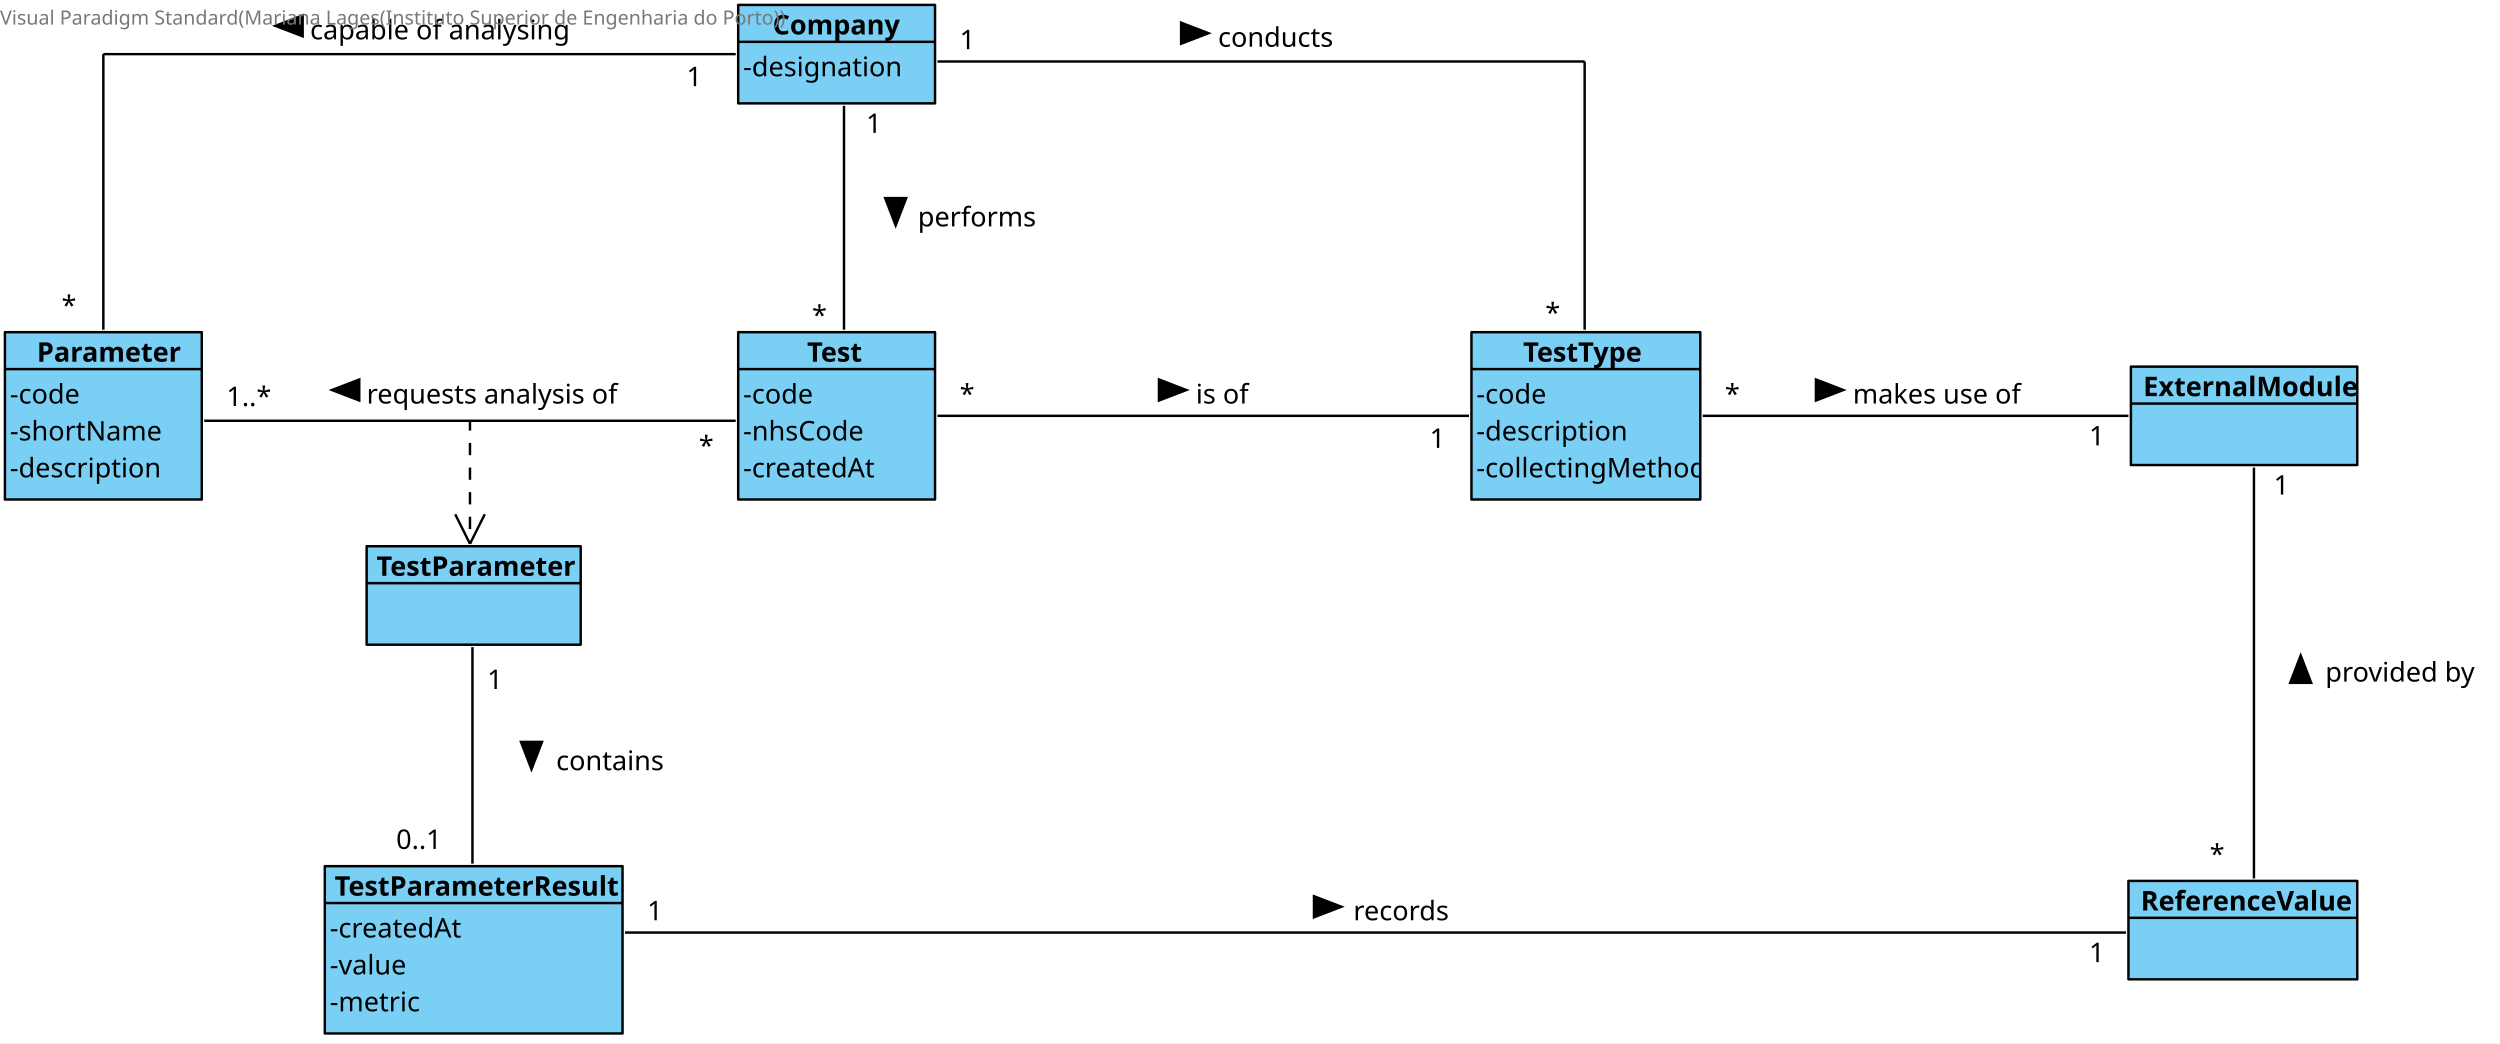
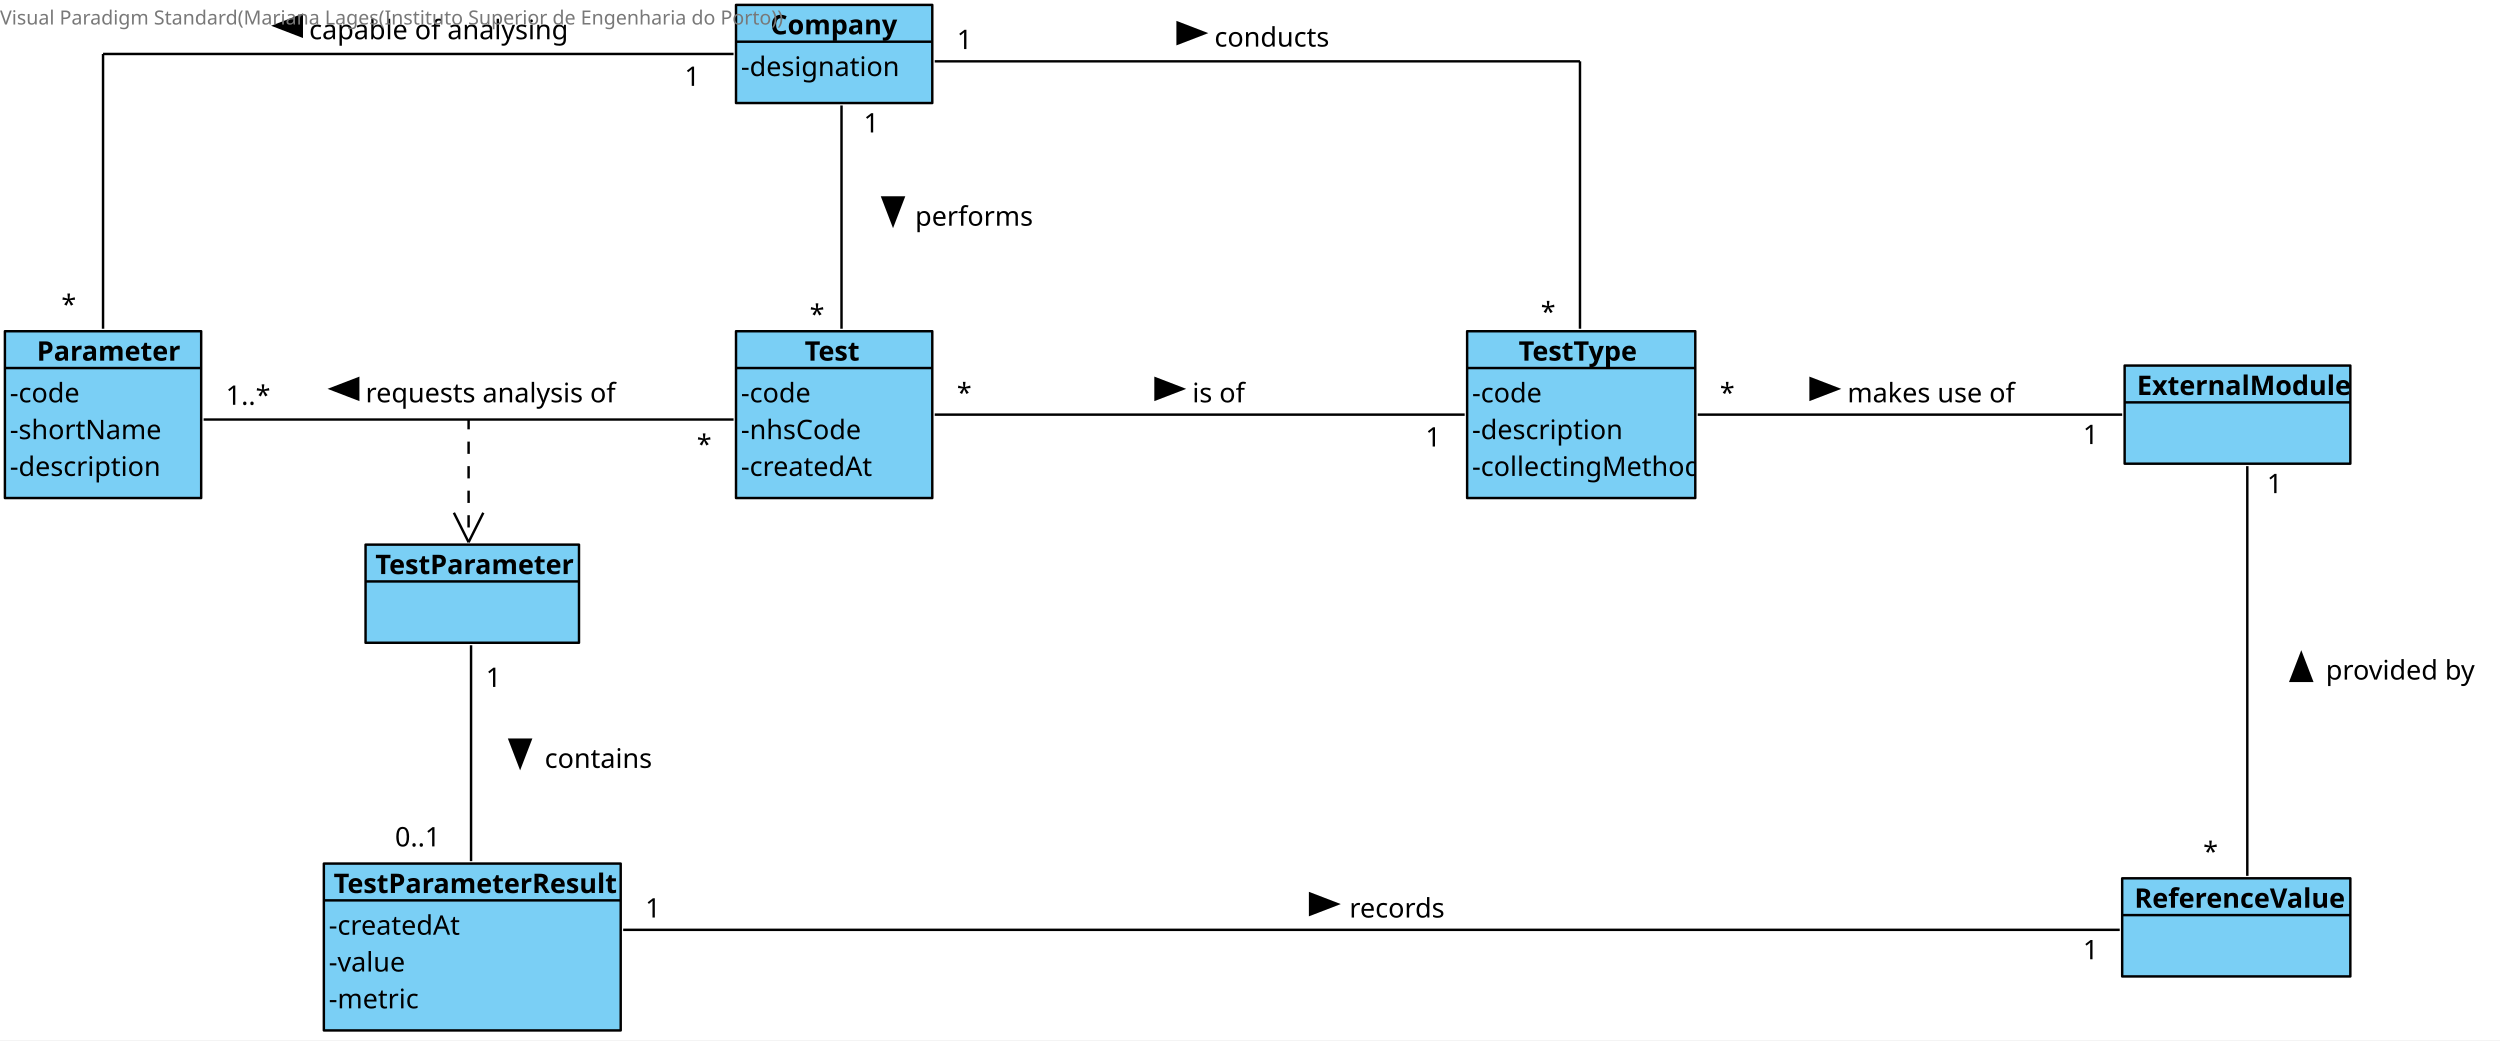
- <svg xmlns="http://www.w3.org/2000/svg" fill-opacity="0" color-rendering="auto" color-interpolation="auto" text-rendering="auto" stroke="rgb(0,0,0)" stroke-linecap="square" width="1016" stroke-miterlimit="10" shape-rendering="auto" stroke-opacity="0" fill="rgb(0,0,0)" stroke-dasharray="none" font-weight="normal" stroke-width="1" height="424" font-family="'Dialog'" font-style="normal" stroke-linejoin="miter" font-size="12px" stroke-dashoffset="0" image-rendering="auto">
+ <svg xmlns="http://www.w3.org/2000/svg" fill-opacity="0" color-rendering="auto" color-interpolation="auto" text-rendering="auto" stroke="rgb(0,0,0)" stroke-linecap="square" width="1019" stroke-miterlimit="10" shape-rendering="auto" stroke-opacity="0" fill="rgb(0,0,0)" stroke-dasharray="none" font-weight="normal" stroke-width="1" height="424" font-family="'Dialog'" font-style="normal" stroke-linejoin="miter" font-size="12px" stroke-dashoffset="0" image-rendering="auto">
  <defs id="genericDefs" />
  <g>
    <defs id="defs1">
      <clipPath clipPathUnits="userSpaceOnUse" id="clipPath1">
        <path d="M-7 -7 L91 -7 L91 51 L-7 51 L-7 -7 Z" />
      </clipPath>
      <clipPath clipPathUnits="userSpaceOnUse" id="clipPath2">
        <path d="M0 0 L0 25 L80 25 L80 0 Z" />
      </clipPath>
      <clipPath clipPathUnits="userSpaceOnUse" id="clipPath3">
        <path d="M0 0 L0 15 L80 15 L80 0 Z" />
      </clipPath>
      <clipPath clipPathUnits="userSpaceOnUse" id="clipPath4">
        <path d="M-7 -7 L103 -7 L103 51 L-7 51 L-7 -7 Z" />
      </clipPath>
      <clipPath clipPathUnits="userSpaceOnUse" id="clipPath5">
        <path d="M0 0 L0 25 L92 25 L92 0 Z" />
      </clipPath>
      <clipPath clipPathUnits="userSpaceOnUse" id="clipPath6">
        <path d="M0 0 L0 15 L92 15 L92 0 Z" />
      </clipPath>
      <clipPath clipPathUnits="userSpaceOnUse" id="clipPath7">
        <path d="M-7 -7 L91 -7 L91 79 L-7 79 L-7 -7 Z" />
      </clipPath>
      <clipPath clipPathUnits="userSpaceOnUse" id="clipPath8">
        <path d="M0 0 L0 53 L80 53 L80 0 Z" />
      </clipPath>
      <clipPath clipPathUnits="userSpaceOnUse" id="clipPath9">
        <path d="M-7 -7 L104 -7 L104 79 L-7 79 L-7 -7 Z" />
      </clipPath>
      <clipPath clipPathUnits="userSpaceOnUse" id="clipPath10">
        <path d="M0 0 L0 53 L93 53 L93 0 Z" />
      </clipPath>
      <clipPath clipPathUnits="userSpaceOnUse" id="clipPath11">
        <path d="M0 0 L0 15 L93 15 L93 0 Z" />
      </clipPath>
      <clipPath clipPathUnits="userSpaceOnUse" id="clipPath12">
        <path d="M-7 -7 L104 -7 L104 51 L-7 51 L-7 -7 Z" />
      </clipPath>
      <clipPath clipPathUnits="userSpaceOnUse" id="clipPath13">
        <path d="M0 0 L0 25 L93 25 L93 0 Z" />
      </clipPath>
      <clipPath clipPathUnits="userSpaceOnUse" id="clipPath14">
        <path d="M-7 -7 L132 -7 L132 79 L-7 79 L-7 -7 Z" />
      </clipPath>
      <clipPath clipPathUnits="userSpaceOnUse" id="clipPath15">
        <path d="M0 0 L0 53 L121 53 L121 0 Z" />
      </clipPath>
      <clipPath clipPathUnits="userSpaceOnUse" id="clipPath16">
        <path d="M0 0 L0 15 L121 15 L121 0 Z" />
      </clipPath>
      <clipPath clipPathUnits="userSpaceOnUse" id="clipPath17">
        <path d="M-7 -7 L98 -7 L98 51 L-7 51 L-7 -7 Z" />
      </clipPath>
      <clipPath clipPathUnits="userSpaceOnUse" id="clipPath18">
        <path d="M0 0 L0 25 L87 25 L87 0 Z" />
      </clipPath>
      <clipPath clipPathUnits="userSpaceOnUse" id="clipPath19">
        <path d="M0 0 L0 15 L87 15 L87 0 Z" />
      </clipPath>
      <clipPath clipPathUnits="userSpaceOnUse" id="clipPath20">
+         <path d="M-7 -7 L38 -7 L38 26 L-7 26 L-7 -7 Z" />
+       </clipPath>
+       <clipPath clipPathUnits="userSpaceOnUse" id="clipPath21">
+         <path d="M0 0 L0 15 L27 15 L27 0 Z" />
+       </clipPath>
+       <clipPath clipPathUnits="userSpaceOnUse" id="clipPath22">
        <path d="M-7 -7 L36 -7 L36 26 L-7 26 L-7 -7 Z" />
      </clipPath>
-       <clipPath clipPathUnits="userSpaceOnUse" id="clipPath21">
+       <clipPath clipPathUnits="userSpaceOnUse" id="clipPath23">
        <path d="M0 0 L0 15 L25 15 L25 0 Z" />
-       </clipPath>
-       <clipPath clipPathUnits="userSpaceOnUse" id="clipPath22">
-         <path d="M-7 -7 L38 -7 L38 26 L-7 26 L-7 -7 Z" />
-       </clipPath>
-       <clipPath clipPathUnits="userSpaceOnUse" id="clipPath23">
-         <path d="M0 0 L0 15 L27 15 L27 0 Z" />
      </clipPath>
      <clipPath clipPathUnits="userSpaceOnUse" id="clipPath24">
        <path d="M-7 -7 L50 -7 L50 26 L-7 26 L-7 -7 Z" />
      </clipPath>
      <clipPath clipPathUnits="userSpaceOnUse" id="clipPath25">
        <path d="M0 0 L0 15 L39 15 L39 0 Z" />
      </clipPath>
      <clipPath clipPathUnits="userSpaceOnUse" id="clipPath26">
        <path d="M-7 -7 L48 -7 L48 26 L-7 26 L-7 -7 Z" />
      </clipPath>
      <clipPath clipPathUnits="userSpaceOnUse" id="clipPath27">
        <path d="M0 0 L0 15 L37 15 L37 0 Z" />
      </clipPath>
      <clipPath clipPathUnits="userSpaceOnUse" id="clipPath28">
        <path d="M0 0 L320 0 L320 104 L0 104 L0 0 Z" />
      </clipPath>
      <clipPath clipPathUnits="userSpaceOnUse" id="clipPath29">
        <path d="M187 33 L187 49 L128 49 L128 33 ZM0 0 L0 104 L320 104 L320 0 Z" />
      </clipPath>
      <clipPath clipPathUnits="userSpaceOnUse" id="clipPath30">
        <path d="M0 0 L104 0 L104 195 L0 195 L0 0 Z" />
      </clipPath>
      <clipPath clipPathUnits="userSpaceOnUse" id="clipPath31">
        <path d="M0 0 L0 195 L104 195 L104 103 L53 103 L53 87 L104 87 L104 0 Z" />
      </clipPath>
      <clipPath clipPathUnits="userSpaceOnUse" id="clipPath32">
        <path d="M0 0 L367 0 L367 213 L0 213 L0 0 Z" />
      </clipPath>
      <clipPath clipPathUnits="userSpaceOnUse" id="clipPath33">
        <path d="M220 32 L220 48 L137 48 L137 32 ZM97 105 L97 121 L15 121 L15 105 ZM187 177 L187 193 L128 193 L128 177 ZM0 0 L0 213 L367 213 L367 0 Z" />
      </clipPath>
      <clipPath clipPathUnits="userSpaceOnUse" id="clipPath34">
        <path d="M0 0 L361 0 L361 216 L0 216 L0 0 Z" />
      </clipPath>
      <clipPath clipPathUnits="userSpaceOnUse" id="clipPath35">
        <path d="M246 32 L246 48 L107 48 L107 32 ZM266 180 L266 196 L130 196 L130 180 ZM0 0 L0 216 L361 216 L361 124 L354 124 L354 108 L361 108 L361 0 Z" />
      </clipPath>
      <clipPath clipPathUnits="userSpaceOnUse" id="clipPath36">
        <path d="M225 31 L225 47 L89 47 L89 31 ZM0 0 L0 104 L320 104 L320 0 Z" />
      </clipPath>
      <clipPath clipPathUnits="userSpaceOnUse" id="clipPath37">
        <path d="M0 0 L104 0 L104 154 L0 154 L0 0 Z" />
      </clipPath>
      <clipPath clipPathUnits="userSpaceOnUse" id="clipPath38">
        <path d="M0 0 L0 31 L104 31 L104 0 ZM0 47 L0 154 L104 154 L104 47 Z" />
      </clipPath>
      <clipPath clipPathUnits="userSpaceOnUse" id="clipPath39">
        <path d="M0 0 L104 0 L104 192 L0 192 L0 0 Z" />
      </clipPath>
      <clipPath clipPathUnits="userSpaceOnUse" id="clipPath40">
-         <path d="M0 0 L0 192 L104 192 L104 104 L56 104 L56 88 L104 88 L104 0 Z" />
+         <path d="M0 0 L0 192 L104 192 L104 104 L52 104 L52 88 L104 88 L104 0 Z" />
      </clipPath>
      <clipPath clipPathUnits="userSpaceOnUse" id="clipPath41">
        <path d="M0 0 L277 0 L277 104 L0 104 L0 0 Z" />
      </clipPath>
      <clipPath clipPathUnits="userSpaceOnUse" id="clipPath42">
        <path d="M188 33 L188 49 L84 49 L84 33 ZM0 0 L0 104 L277 104 L277 0 Z" />
      </clipPath>
      <clipPath clipPathUnits="userSpaceOnUse" id="clipPath43">
        <path d="M0 0 L104 0 L104 271 L0 271 L0 0 Z" />
      </clipPath>
      <clipPath clipPathUnits="userSpaceOnUse" id="clipPath44">
-         <path d="M0 0 L0 271 L104 271 L104 141 L51 141 L51 125 L104 125 L104 0 Z" />
+         <path d="M0 0 L0 271 L104 271 L104 141 L54 141 L54 125 L104 125 L104 0 Z" />
      </clipPath>
      <clipPath clipPathUnits="userSpaceOnUse" id="clipPath45">
        <path d="M0 0 L714 0 L714 104 L0 104 L0 0 Z" />
      </clipPath>
      <clipPath clipPathUnits="userSpaceOnUse" id="clipPath46">
        <path d="M393 33 L393 49 L318 49 L318 33 ZM0 0 L0 104 L714 104 L714 0 Z" />
      </clipPath>
      <clipPath clipPathUnits="userSpaceOnUse" id="clipPath47">
        <path d="M-75 -16 L150 -16 L150 32 L-75 32 L-75 -16 Z" />
      </clipPath>
      <clipPath clipPathUnits="userSpaceOnUse" id="clipPath48">
        <path d="M-85 -16 L140 -16 L140 32 L-85 32 L-85 -16 Z" />
      </clipPath>
      <clipPath clipPathUnits="userSpaceOnUse" id="clipPath49">
        <path d="M-95 -16 L190 -16 L190 32 L-95 32 L-95 -16 Z" />
      </clipPath>
      <clipPath clipPathUnits="userSpaceOnUse" id="clipPath50">
        <path d="M-105 -16 L180 -16 L180 32 L-105 32 L-105 -16 Z" />
      </clipPath>
      <clipPath clipPathUnits="userSpaceOnUse" id="clipPath51">
        <path d="M-104 -16 L208 -16 L208 32 L-104 32 L-104 -16 Z" />
      </clipPath>
      <clipPath clipPathUnits="userSpaceOnUse" id="clipPath52">
        <path d="M-114 -16 L198 -16 L198 32 L-114 32 L-114 -16 Z" />
      </clipPath>
      <clipPath clipPathUnits="userSpaceOnUse" id="clipPath53">
        <path d="M-79 -16 L158 -16 L158 32 L-79 32 L-79 -16 Z" />
      </clipPath>
      <clipPath clipPathUnits="userSpaceOnUse" id="clipPath54">
        <path d="M-89 -16 L148 -16 L148 32 L-89 32 L-89 -16 Z" />
      </clipPath>
      <clipPath clipPathUnits="userSpaceOnUse" id="clipPath55">
        <path d="M-136 -16 L272 -16 L272 32 L-136 32 L-136 -16 Z" />
      </clipPath>
      <clipPath clipPathUnits="userSpaceOnUse" id="clipPath56">
        <path d="M-146 -16 L262 -16 L262 32 L-146 32 L-146 -16 Z" />
      </clipPath>
      <clipPath clipPathUnits="userSpaceOnUse" id="clipPath57">
        <path d="M-139 -16 L278 -16 L278 32 L-139 32 L-139 -16 Z" />
      </clipPath>
      <clipPath clipPathUnits="userSpaceOnUse" id="clipPath58">
        <path d="M-149 -16 L268 -16 L268 32 L-149 32 L-149 -16 Z" />
      </clipPath>
      <clipPath clipPathUnits="userSpaceOnUse" id="clipPath59">
        <path d="M-83 -16 L166 -16 L166 32 L-83 32 L-83 -16 Z" />
      </clipPath>
      <clipPath clipPathUnits="userSpaceOnUse" id="clipPath60">
        <path d="M-93 -16 L156 -16 L156 32 L-93 32 L-93 -16 Z" />
      </clipPath>
      <clipPath clipPathUnits="userSpaceOnUse" id="clipPath61">
        <path d="M-82 -16 L164 -16 L164 32 L-82 32 L-82 -16 Z" />
      </clipPath>
      <clipPath clipPathUnits="userSpaceOnUse" id="clipPath62">
        <path d="M-92 -16 L154 -16 L154 32 L-92 32 L-92 -16 Z" />
      </clipPath>
      <clipPath clipPathUnits="userSpaceOnUse" id="clipPath63">
        <path d="M-59 -16 L118 -16 L118 32 L-59 32 L-59 -16 Z" />
      </clipPath>
      <clipPath clipPathUnits="userSpaceOnUse" id="clipPath64">
        <path d="M-69 -16 L108 -16 L108 32 L-69 32 L-69 -16 Z" />
      </clipPath>
    </defs>
    <g fill="white" text-rendering="geometricPrecision" fill-opacity="1" stroke-opacity="1" stroke="white">
-       <rect x="0" width="1016" height="424" y="0" stroke="none" />
+       <rect x="0" width="1019" height="424" y="0" stroke="none" />
    </g>
    <g font-size="11px" transform="translate(300,2)" fill-opacity="1" fill="rgb(122,207,245)" text-rendering="geometricPrecision" image-rendering="optimizeQuality" font-family="sans-serif" stroke="rgb(122,207,245)" font-weight="bold" stroke-opacity="1">
      <rect x="0" width="80" height="40" y="0" clip-path="url(#clipPath1)" stroke="none" />
    </g>
    <g fill-opacity="1" text-rendering="geometricPrecision" stroke="black" stroke-linecap="butt" transform="translate(300,2)" stroke-miterlimit="0" stroke-opacity="1" fill="black" font-weight="bold" font-family="sans-serif" stroke-linejoin="round" font-size="11px" image-rendering="optimizeQuality">
      <rect fill="none" x="0" width="80" height="40" y="0" clip-path="url(#clipPath1)" />
      <line y2="15" fill="none" x1="0" clip-path="url(#clipPath1)" x2="80" y1="15" />
    </g>
    <g font-size="11px" transform="matrix(1,0,0,1,300,17)" fill-opacity="1" fill="black" text-rendering="geometricPrecision" image-rendering="optimizeQuality" font-family="sans-serif" stroke="black" stroke-opacity="1">
      <text x="2" xml:space="preserve" y="14" clip-path="url(#clipPath2)" stroke="none">-designation</text>
    </g>
    <g font-size="11px" transform="translate(300,2)" fill-opacity="1" fill="black" text-rendering="geometricPrecision" image-rendering="optimizeQuality" font-family="sans-serif" stroke="black" font-weight="bold" stroke-opacity="1">
      <text x="14" xml:space="preserve" y="12" clip-path="url(#clipPath3)" stroke="none">Company</text>
    </g>
    <g font-size="11px" transform="translate(866,149)" fill-opacity="1" fill="rgb(122,207,245)" text-rendering="geometricPrecision" image-rendering="optimizeQuality" font-family="sans-serif" stroke="rgb(122,207,245)" font-weight="bold" stroke-opacity="1">
      <rect x="0" width="92" height="40" y="0" clip-path="url(#clipPath4)" stroke="none" />
    </g>
    <g fill-opacity="1" text-rendering="geometricPrecision" stroke="black" stroke-linecap="butt" transform="translate(866,149)" stroke-miterlimit="0" stroke-opacity="1" fill="black" font-weight="bold" font-family="sans-serif" stroke-linejoin="round" font-size="11px" image-rendering="optimizeQuality">
      <rect fill="none" x="0" width="92" height="40" y="0" clip-path="url(#clipPath4)" />
      <line y2="15" fill="none" x1="0" clip-path="url(#clipPath4)" x2="92" y1="15" />
    </g>
    <g font-size="11px" transform="translate(866,149)" fill-opacity="1" fill="black" text-rendering="geometricPrecision" image-rendering="optimizeQuality" font-family="sans-serif" stroke="black" font-weight="bold" stroke-opacity="1">
      <text x="5" xml:space="preserve" y="12" clip-path="url(#clipPath6)" stroke="none">ExternalModule</text>
    </g>
    <g font-size="11px" transform="translate(300,135)" fill-opacity="1" fill="rgb(122,207,245)" text-rendering="geometricPrecision" image-rendering="optimizeQuality" font-family="sans-serif" stroke="rgb(122,207,245)" font-weight="bold" stroke-opacity="1">
      <rect x="0" width="80" height="68" y="0" clip-path="url(#clipPath7)" stroke="none" />
    </g>
    <g fill-opacity="1" text-rendering="geometricPrecision" stroke="black" stroke-linecap="butt" transform="translate(300,135)" stroke-miterlimit="0" stroke-opacity="1" fill="black" font-weight="bold" font-family="sans-serif" stroke-linejoin="round" font-size="11px" image-rendering="optimizeQuality">
      <rect fill="none" x="0" width="80" height="68" y="0" clip-path="url(#clipPath7)" />
      <line y2="15" fill="none" x1="0" clip-path="url(#clipPath7)" x2="80" y1="15" />
    </g>
    <g font-size="11px" transform="matrix(1,0,0,1,300,150)" fill-opacity="1" fill="black" text-rendering="geometricPrecision" image-rendering="optimizeQuality" font-family="sans-serif" stroke="black" stroke-opacity="1">
      <text x="2" xml:space="preserve" y="14" clip-path="url(#clipPath8)" stroke="none">-code</text>
    </g>
    <g font-size="11px" transform="matrix(1,0,0,1,300,150)" fill-opacity="1" fill="black" text-rendering="geometricPrecision" image-rendering="optimizeQuality" font-family="sans-serif" stroke="black" stroke-opacity="1">
      <text x="2" xml:space="preserve" y="29" clip-path="url(#clipPath8)" stroke="none">-nhsCode</text>
    </g>
    <g font-size="11px" transform="matrix(1,0,0,1,300,150)" fill-opacity="1" fill="black" text-rendering="geometricPrecision" image-rendering="optimizeQuality" font-family="sans-serif" stroke="black" stroke-opacity="1">
      <text x="2" xml:space="preserve" y="44" clip-path="url(#clipPath8)" stroke="none">-createdAt</text>
    </g>
    <g font-size="11px" transform="translate(300,135)" fill-opacity="1" fill="black" text-rendering="geometricPrecision" image-rendering="optimizeQuality" font-family="sans-serif" stroke="black" font-weight="bold" stroke-opacity="1">
      <text x="28" xml:space="preserve" y="12" clip-path="url(#clipPath3)" stroke="none">Test</text>
    </g>
    <g font-size="11px" transform="translate(598,135)" fill-opacity="1" fill="rgb(122,207,245)" text-rendering="geometricPrecision" image-rendering="optimizeQuality" font-family="sans-serif" stroke="rgb(122,207,245)" font-weight="bold" stroke-opacity="1">
      <rect x="0" width="93" height="68" y="0" clip-path="url(#clipPath9)" stroke="none" />
    </g>
    <g fill-opacity="1" text-rendering="geometricPrecision" stroke="black" stroke-linecap="butt" transform="translate(598,135)" stroke-miterlimit="0" stroke-opacity="1" fill="black" font-weight="bold" font-family="sans-serif" stroke-linejoin="round" font-size="11px" image-rendering="optimizeQuality">
      <rect fill="none" x="0" width="93" height="68" y="0" clip-path="url(#clipPath9)" />
      <line y2="15" fill="none" x1="0" clip-path="url(#clipPath9)" x2="93" y1="15" />
    </g>
    <g font-size="11px" transform="matrix(1,0,0,1,598,150)" fill-opacity="1" fill="black" text-rendering="geometricPrecision" image-rendering="optimizeQuality" font-family="sans-serif" stroke="black" stroke-opacity="1">
      <text x="2" xml:space="preserve" y="14" clip-path="url(#clipPath10)" stroke="none">-code</text>
    </g>
    <g font-size="11px" transform="matrix(1,0,0,1,598,150)" fill-opacity="1" fill="black" text-rendering="geometricPrecision" image-rendering="optimizeQuality" font-family="sans-serif" stroke="black" stroke-opacity="1">
      <text x="2" xml:space="preserve" y="29" clip-path="url(#clipPath10)" stroke="none">-description</text>
    </g>
    <g font-size="11px" transform="matrix(1,0,0,1,598,150)" fill-opacity="1" fill="black" text-rendering="geometricPrecision" image-rendering="optimizeQuality" font-family="sans-serif" stroke="black" stroke-opacity="1">
      <text x="2" xml:space="preserve" y="44" clip-path="url(#clipPath10)" stroke="none">-collectingMethod</text>
    </g>
    <g font-size="11px" transform="translate(598,135)" fill-opacity="1" fill="black" text-rendering="geometricPrecision" image-rendering="optimizeQuality" font-family="sans-serif" stroke="black" font-weight="bold" stroke-opacity="1">
      <text x="21" xml:space="preserve" y="12" clip-path="url(#clipPath11)" stroke="none">TestType</text>
    </g>
    <g font-size="11px" transform="translate(2,135)" fill-opacity="1" fill="rgb(122,207,245)" text-rendering="geometricPrecision" image-rendering="optimizeQuality" font-family="sans-serif" stroke="rgb(122,207,245)" font-weight="bold" stroke-opacity="1">
      <rect x="0" width="80" height="68" y="0" clip-path="url(#clipPath7)" stroke="none" />
    </g>
    <g fill-opacity="1" text-rendering="geometricPrecision" stroke="black" stroke-linecap="butt" transform="translate(2,135)" stroke-miterlimit="0" stroke-opacity="1" fill="black" font-weight="bold" font-family="sans-serif" stroke-linejoin="round" font-size="11px" image-rendering="optimizeQuality">
      <rect fill="none" x="0" width="80" height="68" y="0" clip-path="url(#clipPath7)" />
      <line y2="15" fill="none" x1="0" clip-path="url(#clipPath7)" x2="80" y1="15" />
    </g>
    <g font-size="11px" transform="matrix(1,0,0,1,2,150)" fill-opacity="1" fill="black" text-rendering="geometricPrecision" image-rendering="optimizeQuality" font-family="sans-serif" stroke="black" stroke-opacity="1">
      <text x="2" xml:space="preserve" y="14" clip-path="url(#clipPath8)" stroke="none">-code</text>
    </g>
    <g font-size="11px" transform="matrix(1,0,0,1,2,150)" fill-opacity="1" fill="black" text-rendering="geometricPrecision" image-rendering="optimizeQuality" font-family="sans-serif" stroke="black" stroke-opacity="1">
      <text x="2" xml:space="preserve" y="29" clip-path="url(#clipPath8)" stroke="none">-shortName</text>
    </g>
    <g font-size="11px" transform="matrix(1,0,0,1,2,150)" fill-opacity="1" fill="black" text-rendering="geometricPrecision" image-rendering="optimizeQuality" font-family="sans-serif" stroke="black" stroke-opacity="1">
      <text x="2" xml:space="preserve" y="44" clip-path="url(#clipPath8)" stroke="none">-description</text>
    </g>
    <g font-size="11px" transform="translate(2,135)" fill-opacity="1" fill="black" text-rendering="geometricPrecision" image-rendering="optimizeQuality" font-family="sans-serif" stroke="black" font-weight="bold" stroke-opacity="1">
      <text x="13" xml:space="preserve" y="12" clip-path="url(#clipPath3)" stroke="none">Parameter</text>
    </g>
    <g font-size="11px" transform="translate(865,358)" fill-opacity="1" fill="rgb(122,207,245)" text-rendering="geometricPrecision" image-rendering="optimizeQuality" font-family="sans-serif" stroke="rgb(122,207,245)" font-weight="bold" stroke-opacity="1">
      <rect x="0" width="93" height="40" y="0" clip-path="url(#clipPath12)" stroke="none" />
    </g>
    <g fill-opacity="1" text-rendering="geometricPrecision" stroke="black" stroke-linecap="butt" transform="translate(865,358)" stroke-miterlimit="0" stroke-opacity="1" fill="black" font-weight="bold" font-family="sans-serif" stroke-linejoin="round" font-size="11px" image-rendering="optimizeQuality">
      <rect fill="none" x="0" width="93" height="40" y="0" clip-path="url(#clipPath12)" />
      <line y2="15" fill="none" x1="0" clip-path="url(#clipPath12)" x2="93" y1="15" />
    </g>
    <g font-size="11px" transform="translate(865,358)" fill-opacity="1" fill="black" text-rendering="geometricPrecision" image-rendering="optimizeQuality" font-family="sans-serif" stroke="black" font-weight="bold" stroke-opacity="1">
      <text x="5" xml:space="preserve" y="12" clip-path="url(#clipPath11)" stroke="none">ReferenceValue</text>
    </g>
    <g font-size="11px" transform="translate(132,352)" fill-opacity="1" fill="rgb(122,207,245)" text-rendering="geometricPrecision" image-rendering="optimizeQuality" font-family="sans-serif" stroke="rgb(122,207,245)" font-weight="bold" stroke-opacity="1">
      <rect x="0" width="121" height="68" y="0" clip-path="url(#clipPath14)" stroke="none" />
    </g>
    <g fill-opacity="1" text-rendering="geometricPrecision" stroke="black" stroke-linecap="butt" transform="translate(132,352)" stroke-miterlimit="0" stroke-opacity="1" fill="black" font-weight="bold" font-family="sans-serif" stroke-linejoin="round" font-size="11px" image-rendering="optimizeQuality">
      <rect fill="none" x="0" width="121" height="68" y="0" clip-path="url(#clipPath14)" />
      <line y2="15" fill="none" x1="0" clip-path="url(#clipPath14)" x2="121" y1="15" />
    </g>
    <g font-size="11px" transform="matrix(1,0,0,1,132,367)" fill-opacity="1" fill="black" text-rendering="geometricPrecision" image-rendering="optimizeQuality" font-family="sans-serif" stroke="black" stroke-opacity="1">
      <text x="2" xml:space="preserve" y="14" clip-path="url(#clipPath15)" stroke="none">-createdAt</text>
    </g>
    <g font-size="11px" transform="matrix(1,0,0,1,132,367)" fill-opacity="1" fill="black" text-rendering="geometricPrecision" image-rendering="optimizeQuality" font-family="sans-serif" stroke="black" stroke-opacity="1">
      <text x="2" xml:space="preserve" y="29" clip-path="url(#clipPath15)" stroke="none">-value</text>
    </g>
    <g font-size="11px" transform="matrix(1,0,0,1,132,367)" fill-opacity="1" fill="black" text-rendering="geometricPrecision" image-rendering="optimizeQuality" font-family="sans-serif" stroke="black" stroke-opacity="1">
      <text x="2" xml:space="preserve" y="44" clip-path="url(#clipPath15)" stroke="none">-metric</text>
    </g>
    <g font-size="11px" transform="translate(132,352)" fill-opacity="1" fill="black" text-rendering="geometricPrecision" image-rendering="optimizeQuality" font-family="sans-serif" stroke="black" font-weight="bold" stroke-opacity="1">
      <text x="4" xml:space="preserve" y="12" clip-path="url(#clipPath16)" stroke="none">TestParameterResult</text>
    </g>
    <g font-size="11px" transform="translate(149,222)" fill-opacity="1" fill="rgb(122,207,245)" text-rendering="geometricPrecision" image-rendering="optimizeQuality" font-family="sans-serif" stroke="rgb(122,207,245)" font-weight="bold" stroke-opacity="1">
      <rect x="0" width="87" height="40" y="0" clip-path="url(#clipPath17)" stroke="none" />
    </g>
    <g fill-opacity="1" text-rendering="geometricPrecision" stroke="black" stroke-linecap="butt" transform="translate(149,222)" stroke-miterlimit="0" stroke-opacity="1" fill="black" font-weight="bold" font-family="sans-serif" stroke-linejoin="round" font-size="11px" image-rendering="optimizeQuality">
      <rect fill="none" x="0" width="87" height="40" y="0" clip-path="url(#clipPath17)" />
      <line y2="15" fill="none" x1="0" clip-path="url(#clipPath17)" x2="87" y1="15" />
    </g>
    <g font-size="11px" transform="translate(149,222)" fill-opacity="1" fill="black" text-rendering="geometricPrecision" image-rendering="optimizeQuality" font-family="sans-serif" stroke="black" font-weight="bold" stroke-opacity="1">
      <text x="4" xml:space="preserve" y="12" clip-path="url(#clipPath19)" stroke="none">TestParameter</text>
    </g>
+     <g font-size="11px" transform="translate(253,362)" fill-opacity="1" fill="black" text-rendering="geometricPrecision" image-rendering="optimizeQuality" font-family="sans-serif" stroke="black" stroke-opacity="1">
+       <text x="10" xml:space="preserve" y="12" clip-path="url(#clipPath21)" stroke="none">1</text>
+     </g>
+     <g font-size="11px" transform="translate(839,379)" fill-opacity="1" fill="black" text-rendering="geometricPrecision" image-rendering="optimizeQuality" font-family="sans-serif" stroke="black" stroke-opacity="1">
+       <text x="10" xml:space="preserve" y="12" clip-path="url(#clipPath21)" stroke="none">1</text>
+     </g>
+     <g font-size="11px" transform="translate(342,42)" fill-opacity="1" fill="black" text-rendering="geometricPrecision" image-rendering="optimizeQuality" font-family="sans-serif" stroke="black" stroke-opacity="1">
+       <text x="10" xml:space="preserve" y="12" clip-path="url(#clipPath21)" stroke="none">1</text>
+     </g>
+     <g font-size="11px" transform="translate(320,120)" fill-opacity="1" fill="black" text-rendering="geometricPrecision" image-rendering="optimizeQuality" font-family="sans-serif" stroke="black" stroke-opacity="1">
+       <text x="10" xml:space="preserve" y="12" clip-path="url(#clipPath23)" stroke="none">*</text>
+     </g>
    <g font-size="11px" transform="translate(691,152)" fill-opacity="1" fill="black" text-rendering="geometricPrecision" image-rendering="optimizeQuality" font-family="sans-serif" stroke="black" stroke-opacity="1">
-       <text x="10" xml:space="preserve" y="12" clip-path="url(#clipPath21)" stroke="none">*</text>
+       <text x="10" xml:space="preserve" y="12" clip-path="url(#clipPath23)" stroke="none">*</text>
    </g>
    <g font-size="11px" transform="translate(839,169)" fill-opacity="1" fill="black" text-rendering="geometricPrecision" image-rendering="optimizeQuality" font-family="sans-serif" stroke="black" stroke-opacity="1">
-       <text x="10" xml:space="preserve" y="12" clip-path="url(#clipPath23)" stroke="none">1</text>
-     </g>
-     <g font-size="11px" transform="translate(380,152)" fill-opacity="1" fill="black" text-rendering="geometricPrecision" image-rendering="optimizeQuality" font-family="sans-serif" stroke="black" stroke-opacity="1">
-       <text x="10" xml:space="preserve" y="12" clip-path="url(#clipPath21)" stroke="none">*</text>
-     </g>
-     <g font-size="11px" transform="translate(571,170)" fill-opacity="1" fill="black" text-rendering="geometricPrecision" image-rendering="optimizeQuality" font-family="sans-serif" stroke="black" stroke-opacity="1">
-       <text x="10" xml:space="preserve" y="12" clip-path="url(#clipPath23)" stroke="none">1</text>
-     </g>
-     <g font-size="11px" transform="translate(888,339)" fill-opacity="1" fill="black" text-rendering="geometricPrecision" image-rendering="optimizeQuality" font-family="sans-serif" stroke="black" stroke-opacity="1">
-       <text x="10" xml:space="preserve" y="12" clip-path="url(#clipPath21)" stroke="none">*</text>
-     </g>
-     <g font-size="11px" transform="translate(914,189)" fill-opacity="1" fill="black" text-rendering="geometricPrecision" image-rendering="optimizeQuality" font-family="sans-serif" stroke="black" stroke-opacity="1">
-       <text x="10" xml:space="preserve" y="12" clip-path="url(#clipPath23)" stroke="none">1</text>
+       <text x="10" xml:space="preserve" y="12" clip-path="url(#clipPath21)" stroke="none">1</text>
    </g>
    <g font-size="11px" transform="translate(188,268)" fill-opacity="1" fill="black" text-rendering="geometricPrecision" image-rendering="optimizeQuality" font-family="sans-serif" stroke="black" stroke-opacity="1">
-       <text x="10" xml:space="preserve" y="12" clip-path="url(#clipPath23)" stroke="none">1</text>
+       <text x="10" xml:space="preserve" y="12" clip-path="url(#clipPath21)" stroke="none">1</text>
    </g>
    <g font-size="11px" transform="translate(151,333)" fill-opacity="1" fill="black" text-rendering="geometricPrecision" image-rendering="optimizeQuality" font-family="sans-serif" stroke="black" stroke-opacity="1">
      <text x="10" xml:space="preserve" y="12" clip-path="url(#clipPath25)" stroke="none">0..1</text>
    </g>
-     <g font-size="11px" transform="translate(253,362)" fill-opacity="1" fill="black" text-rendering="geometricPrecision" image-rendering="optimizeQuality" font-family="sans-serif" stroke="black" stroke-opacity="1">
-       <text x="10" xml:space="preserve" y="12" clip-path="url(#clipPath23)" stroke="none">1</text>
-     </g>
-     <g font-size="11px" transform="translate(839,379)" fill-opacity="1" fill="black" text-rendering="geometricPrecision" image-rendering="optimizeQuality" font-family="sans-serif" stroke="black" stroke-opacity="1">
-       <text x="10" xml:space="preserve" y="12" clip-path="url(#clipPath23)" stroke="none">1</text>
-     </g>
-     <g font-size="11px" transform="translate(342,42)" fill-opacity="1" fill="black" text-rendering="geometricPrecision" image-rendering="optimizeQuality" font-family="sans-serif" stroke="black" stroke-opacity="1">
-       <text x="10" xml:space="preserve" y="12" clip-path="url(#clipPath23)" stroke="none">1</text>
-     </g>
-     <g font-size="11px" transform="translate(320,120)" fill-opacity="1" fill="black" text-rendering="geometricPrecision" image-rendering="optimizeQuality" font-family="sans-serif" stroke="black" stroke-opacity="1">
-       <text x="10" xml:space="preserve" y="12" clip-path="url(#clipPath21)" stroke="none">*</text>
-     </g>
    <g font-size="11px" transform="translate(269,23)" fill-opacity="1" fill="black" text-rendering="geometricPrecision" image-rendering="optimizeQuality" font-family="sans-serif" stroke="black" stroke-opacity="1">
-       <text x="10" xml:space="preserve" y="12" clip-path="url(#clipPath23)" stroke="none">1</text>
+       <text x="10" xml:space="preserve" y="12" clip-path="url(#clipPath21)" stroke="none">1</text>
    </g>
    <g font-size="11px" transform="translate(15,116)" fill-opacity="1" fill="black" text-rendering="geometricPrecision" image-rendering="optimizeQuality" font-family="sans-serif" stroke="black" stroke-opacity="1">
-       <text x="10" xml:space="preserve" y="12" clip-path="url(#clipPath21)" stroke="none">*</text>
+       <text x="10" xml:space="preserve" y="12" clip-path="url(#clipPath23)" stroke="none">*</text>
+     </g>
+     <g font-size="11px" transform="translate(380,152)" fill-opacity="1" fill="black" text-rendering="geometricPrecision" image-rendering="optimizeQuality" font-family="sans-serif" stroke="black" stroke-opacity="1">
+       <text x="10" xml:space="preserve" y="12" clip-path="url(#clipPath23)" stroke="none">*</text>
+     </g>
+     <g font-size="11px" transform="translate(571,170)" fill-opacity="1" fill="black" text-rendering="geometricPrecision" image-rendering="optimizeQuality" font-family="sans-serif" stroke="black" stroke-opacity="1">
+       <text x="10" xml:space="preserve" y="12" clip-path="url(#clipPath21)" stroke="none">1</text>
    </g>
    <g font-size="11px" transform="translate(380,8)" fill-opacity="1" fill="black" text-rendering="geometricPrecision" image-rendering="optimizeQuality" font-family="sans-serif" stroke="black" stroke-opacity="1">
-       <text x="10" xml:space="preserve" y="12" clip-path="url(#clipPath23)" stroke="none">1</text>
+       <text x="10" xml:space="preserve" y="12" clip-path="url(#clipPath21)" stroke="none">1</text>
    </g>
    <g font-size="11px" transform="translate(618,119)" fill-opacity="1" fill="black" text-rendering="geometricPrecision" image-rendering="optimizeQuality" font-family="sans-serif" stroke="black" stroke-opacity="1">
-       <text x="10" xml:space="preserve" y="12" clip-path="url(#clipPath21)" stroke="none">*</text>
+       <text x="10" xml:space="preserve" y="12" clip-path="url(#clipPath23)" stroke="none">*</text>
    </g>
    <g font-size="11px" transform="translate(274,173)" fill-opacity="1" fill="black" text-rendering="geometricPrecision" image-rendering="optimizeQuality" font-family="sans-serif" stroke="black" stroke-opacity="1">
-       <text x="10" xml:space="preserve" y="12" clip-path="url(#clipPath21)" stroke="none">*</text>
+       <text x="10" xml:space="preserve" y="12" clip-path="url(#clipPath23)" stroke="none">*</text>
    </g>
    <g font-size="11px" transform="translate(82,153)" fill-opacity="1" fill="black" text-rendering="geometricPrecision" image-rendering="optimizeQuality" font-family="sans-serif" stroke="black" stroke-opacity="1">
      <text x="10" xml:space="preserve" y="12" clip-path="url(#clipPath27)" stroke="none">1..*</text>
+     </g>
+     <g font-size="11px" transform="translate(888,339)" fill-opacity="1" fill="black" text-rendering="geometricPrecision" image-rendering="optimizeQuality" font-family="sans-serif" stroke="black" stroke-opacity="1">
+       <text x="10" xml:space="preserve" y="12" clip-path="url(#clipPath23)" stroke="none">*</text>
+     </g>
+     <g font-size="11px" transform="translate(914,189)" fill-opacity="1" fill="black" text-rendering="geometricPrecision" image-rendering="optimizeQuality" font-family="sans-serif" stroke="black" stroke-opacity="1">
+       <text x="10" xml:space="preserve" y="12" clip-path="url(#clipPath21)" stroke="none">1</text>
    </g>
    <g stroke-linecap="butt" font-size="11px" transform="translate(331,119)" fill-opacity="1" fill="black" text-rendering="geometricPrecision" image-rendering="optimizeQuality" font-family="sans-serif" stroke-linejoin="round" stroke="black" stroke-opacity="1">
      <line y2="50" fill="none" x1="50" clip-path="url(#clipPath29)" x2="266" y1="50" />
    </g>
    <g stroke-linecap="butt" font-size="11px" transform="translate(293,-7)" fill-opacity="1" fill="black" text-rendering="geometricPrecision" image-rendering="optimizeQuality" font-family="sans-serif" stroke-linejoin="round" stroke="black" stroke-opacity="1">
      <line y2="141" fill="none" x1="50" clip-path="url(#clipPath31)" x2="50" y1="50" />
    </g>
    <g stroke-linecap="butt" font-size="11px" transform="translate(331,-25)" fill-opacity="1" fill="black" text-rendering="geometricPrecision" image-rendering="optimizeQuality" font-family="sans-serif" stroke-linejoin="round" stroke="black" stroke-opacity="1">
      <line y2="50" fill="none" x1="50" clip-path="url(#clipPath33)" x2="313" y1="50" />
      <line y2="159" fill="none" x1="313" clip-path="url(#clipPath33)" x2="313" y1="50" />
    </g>
    <g stroke-linecap="butt" font-size="11px" transform="translate(-8,-28)" fill-opacity="1" fill="black" text-rendering="geometricPrecision" image-rendering="optimizeQuality" font-family="sans-serif" stroke-linejoin="round" stroke="black" stroke-opacity="1">
      <line y2="50" fill="none" x1="307" clip-path="url(#clipPath35)" x2="50" y1="50" />
      <line y2="162" fill="none" x1="50" clip-path="url(#clipPath35)" x2="50" y1="50" />
    </g>
    <g stroke-linecap="butt" font-size="11px" transform="translate(33,121)" fill-opacity="1" fill="black" text-rendering="geometricPrecision" image-rendering="optimizeQuality" font-family="sans-serif" stroke-linejoin="round" stroke="black" stroke-opacity="1">
      <line y2="50" fill="none" x1="266" clip-path="url(#clipPath36)" x2="50" y1="50" />
    </g>
    <g fill-opacity="1" text-rendering="geometricPrecision" stroke="black" stroke-linecap="butt" transform="translate(141,121)" stroke-opacity="1" fill="black" stroke-dasharray="5" font-family="sans-serif" stroke-linejoin="round" font-size="11px" stroke-dashoffset="1" image-rendering="optimizeQuality">
      <line y2="100" fill="none" x1="50" clip-path="url(#clipPath38)" x2="50" y1="50" />
      <line clip-path="url(#clipPath38)" stroke-dashoffset="0" fill="none" x1="50" x2="56" y1="100" y2="88" stroke-dasharray="none" />
      <line clip-path="url(#clipPath38)" stroke-dashoffset="0" fill="none" x1="50" x2="44" y1="100" y2="88" stroke-dasharray="none" />
    </g>
    <g stroke-linecap="butt" font-size="11px" transform="translate(142,213)" fill-opacity="1" fill="black" text-rendering="geometricPrecision" image-rendering="optimizeQuality" font-family="sans-serif" stroke-linejoin="round" stroke="black" stroke-opacity="1">
      <line y2="138" fill="none" x1="50" clip-path="url(#clipPath40)" x2="50" y1="50" />
    </g>
    <g stroke-linecap="butt" font-size="11px" transform="translate(642,119)" fill-opacity="1" fill="black" text-rendering="geometricPrecision" image-rendering="optimizeQuality" font-family="sans-serif" stroke-linejoin="round" stroke="black" stroke-opacity="1">
      <line y2="50" fill="none" x1="50" clip-path="url(#clipPath42)" x2="223" y1="50" />
    </g>
    <g stroke-linecap="butt" font-size="11px" transform="translate(866,140)" fill-opacity="1" fill="black" text-rendering="geometricPrecision" image-rendering="optimizeQuality" font-family="sans-serif" stroke-linejoin="round" stroke="black" stroke-opacity="1">
      <line y2="50" fill="none" x1="50" clip-path="url(#clipPath44)" x2="50" y1="217" />
    </g>
    <g stroke-linecap="butt" font-size="11px" transform="translate(204,329)" fill-opacity="1" fill="black" text-rendering="geometricPrecision" image-rendering="optimizeQuality" font-family="sans-serif" stroke-linejoin="round" stroke="black" stroke-opacity="1">
      <line y2="50" fill="none" x1="50" clip-path="url(#clipPath46)" x2="660" y1="50" />
    </g>
    <g font-size="11px" transform="translate(532,362)" fill-opacity="1" fill="black" text-rendering="geometricPrecision" image-rendering="optimizeQuality" font-family="sans-serif" stroke="black" stroke-opacity="1">
      <path d="M14.5 6.5 L1.5 11.5 L1.5 1.5 Z" stroke="none" clip-path="url(#clipPath48)" />
      <text x="28" xml:space="preserve" y="12" clip-path="url(#clipPath47)" transform="translate(-10,0)" stroke="none">records</text>
    </g>
-     <g font-size="11px" transform="translate(927,265)" fill-opacity="1" fill="black" text-rendering="geometricPrecision" image-rendering="optimizeQuality" font-family="sans-serif" stroke="black" stroke-opacity="1">
+     <g font-size="11px" transform="translate(930,265)" fill-opacity="1" fill="black" text-rendering="geometricPrecision" image-rendering="optimizeQuality" font-family="sans-serif" stroke="black" stroke-opacity="1">
      <path d="M8 0 L13 13 L3 13 Z" stroke="none" clip-path="url(#clipPath50)" />
      <text x="28" xml:space="preserve" y="12" clip-path="url(#clipPath49)" transform="translate(-10,0)" stroke="none">provided by</text>
    </g>
    <g font-size="11px" transform="translate(736,152)" fill-opacity="1" fill="black" text-rendering="geometricPrecision" image-rendering="optimizeQuality" font-family="sans-serif" stroke="black" stroke-opacity="1">
      <path d="M14.5 6.5 L1.5 11.5 L1.5 1.5 Z" stroke="none" clip-path="url(#clipPath52)" />
      <text x="27" xml:space="preserve" y="12" clip-path="url(#clipPath51)" transform="translate(-10,0)" stroke="none">makes use of</text>
    </g>
-     <g font-size="11px" transform="translate(208,301)" fill-opacity="1" fill="black" text-rendering="geometricPrecision" image-rendering="optimizeQuality" font-family="sans-serif" stroke="black" stroke-opacity="1">
+     <g font-size="11px" transform="translate(204,301)" fill-opacity="1" fill="black" text-rendering="geometricPrecision" image-rendering="optimizeQuality" font-family="sans-serif" stroke="black" stroke-opacity="1">
      <path d="M8 13 L3 0 L13 0 Z" stroke="none" clip-path="url(#clipPath54)" />
      <text x="28" xml:space="preserve" y="12" clip-path="url(#clipPath53)" transform="translate(-10,0)" stroke="none">contains</text>
    </g>
    <g font-size="11px" transform="translate(132,152)" fill-opacity="1" fill="black" text-rendering="geometricPrecision" image-rendering="optimizeQuality" font-family="sans-serif" stroke="black" stroke-opacity="1">
      <path d="M1.5 6.5 L14.5 1.5 L14.5 11.5 Z" stroke="none" clip-path="url(#clipPath56)" />
      <text x="27" xml:space="preserve" y="12" clip-path="url(#clipPath55)" transform="translate(-10,0)" stroke="none">requests analysis of</text>
    </g>
    <g font-size="11px" transform="translate(109,4)" fill-opacity="1" fill="black" text-rendering="geometricPrecision" image-rendering="optimizeQuality" font-family="sans-serif" stroke="black" stroke-opacity="1">
      <path d="M1.5 6.5 L14.5 1.5 L14.5 11.5 Z" stroke="none" clip-path="url(#clipPath58)" />
      <text x="27" xml:space="preserve" y="12" clip-path="url(#clipPath57)" transform="translate(-10,0)" stroke="none">capable of analysing</text>
    </g>
    <g font-size="11px" transform="translate(478,7)" fill-opacity="1" fill="black" text-rendering="geometricPrecision" image-rendering="optimizeQuality" font-family="sans-serif" stroke="black" stroke-opacity="1">
      <path d="M14.5 6.5 L1.5 11.5 L1.5 1.5 Z" stroke="none" clip-path="url(#clipPath60)" />
      <text x="27" xml:space="preserve" y="12" clip-path="url(#clipPath59)" transform="translate(-10,0)" stroke="none">conducts</text>
    </g>
    <g font-size="11px" transform="translate(356,80)" fill-opacity="1" fill="black" text-rendering="geometricPrecision" image-rendering="optimizeQuality" font-family="sans-serif" stroke="black" stroke-opacity="1">
      <path d="M8 13 L3 0 L13 0 Z" stroke="none" clip-path="url(#clipPath62)" />
      <text x="27" xml:space="preserve" y="12" clip-path="url(#clipPath61)" transform="translate(-10,0)" stroke="none">performs</text>
    </g>
    <g font-size="11px" transform="translate(469,152)" fill-opacity="1" fill="black" text-rendering="geometricPrecision" image-rendering="optimizeQuality" font-family="sans-serif" stroke="black" stroke-opacity="1">
      <path d="M14.5 6.5 L1.5 11.5 L1.5 1.5 Z" stroke="none" clip-path="url(#clipPath64)" />
      <text x="27" xml:space="preserve" y="12" clip-path="url(#clipPath63)" transform="translate(-10,0)" stroke="none">is of</text>
    </g>
    <g font-size="8px" fill-opacity="1" fill="rgb(120,120,120)" text-rendering="geometricPrecision" image-rendering="optimizeQuality" stroke="rgb(120,120,120)" stroke-opacity="1">
      <text x="0" xml:space="preserve" y="10" stroke="none">Visual Paradigm Standard(Mariana Lages(Instituto Superior de Engenharia do Porto))</text>
    </g>
  </g>
</svg>
